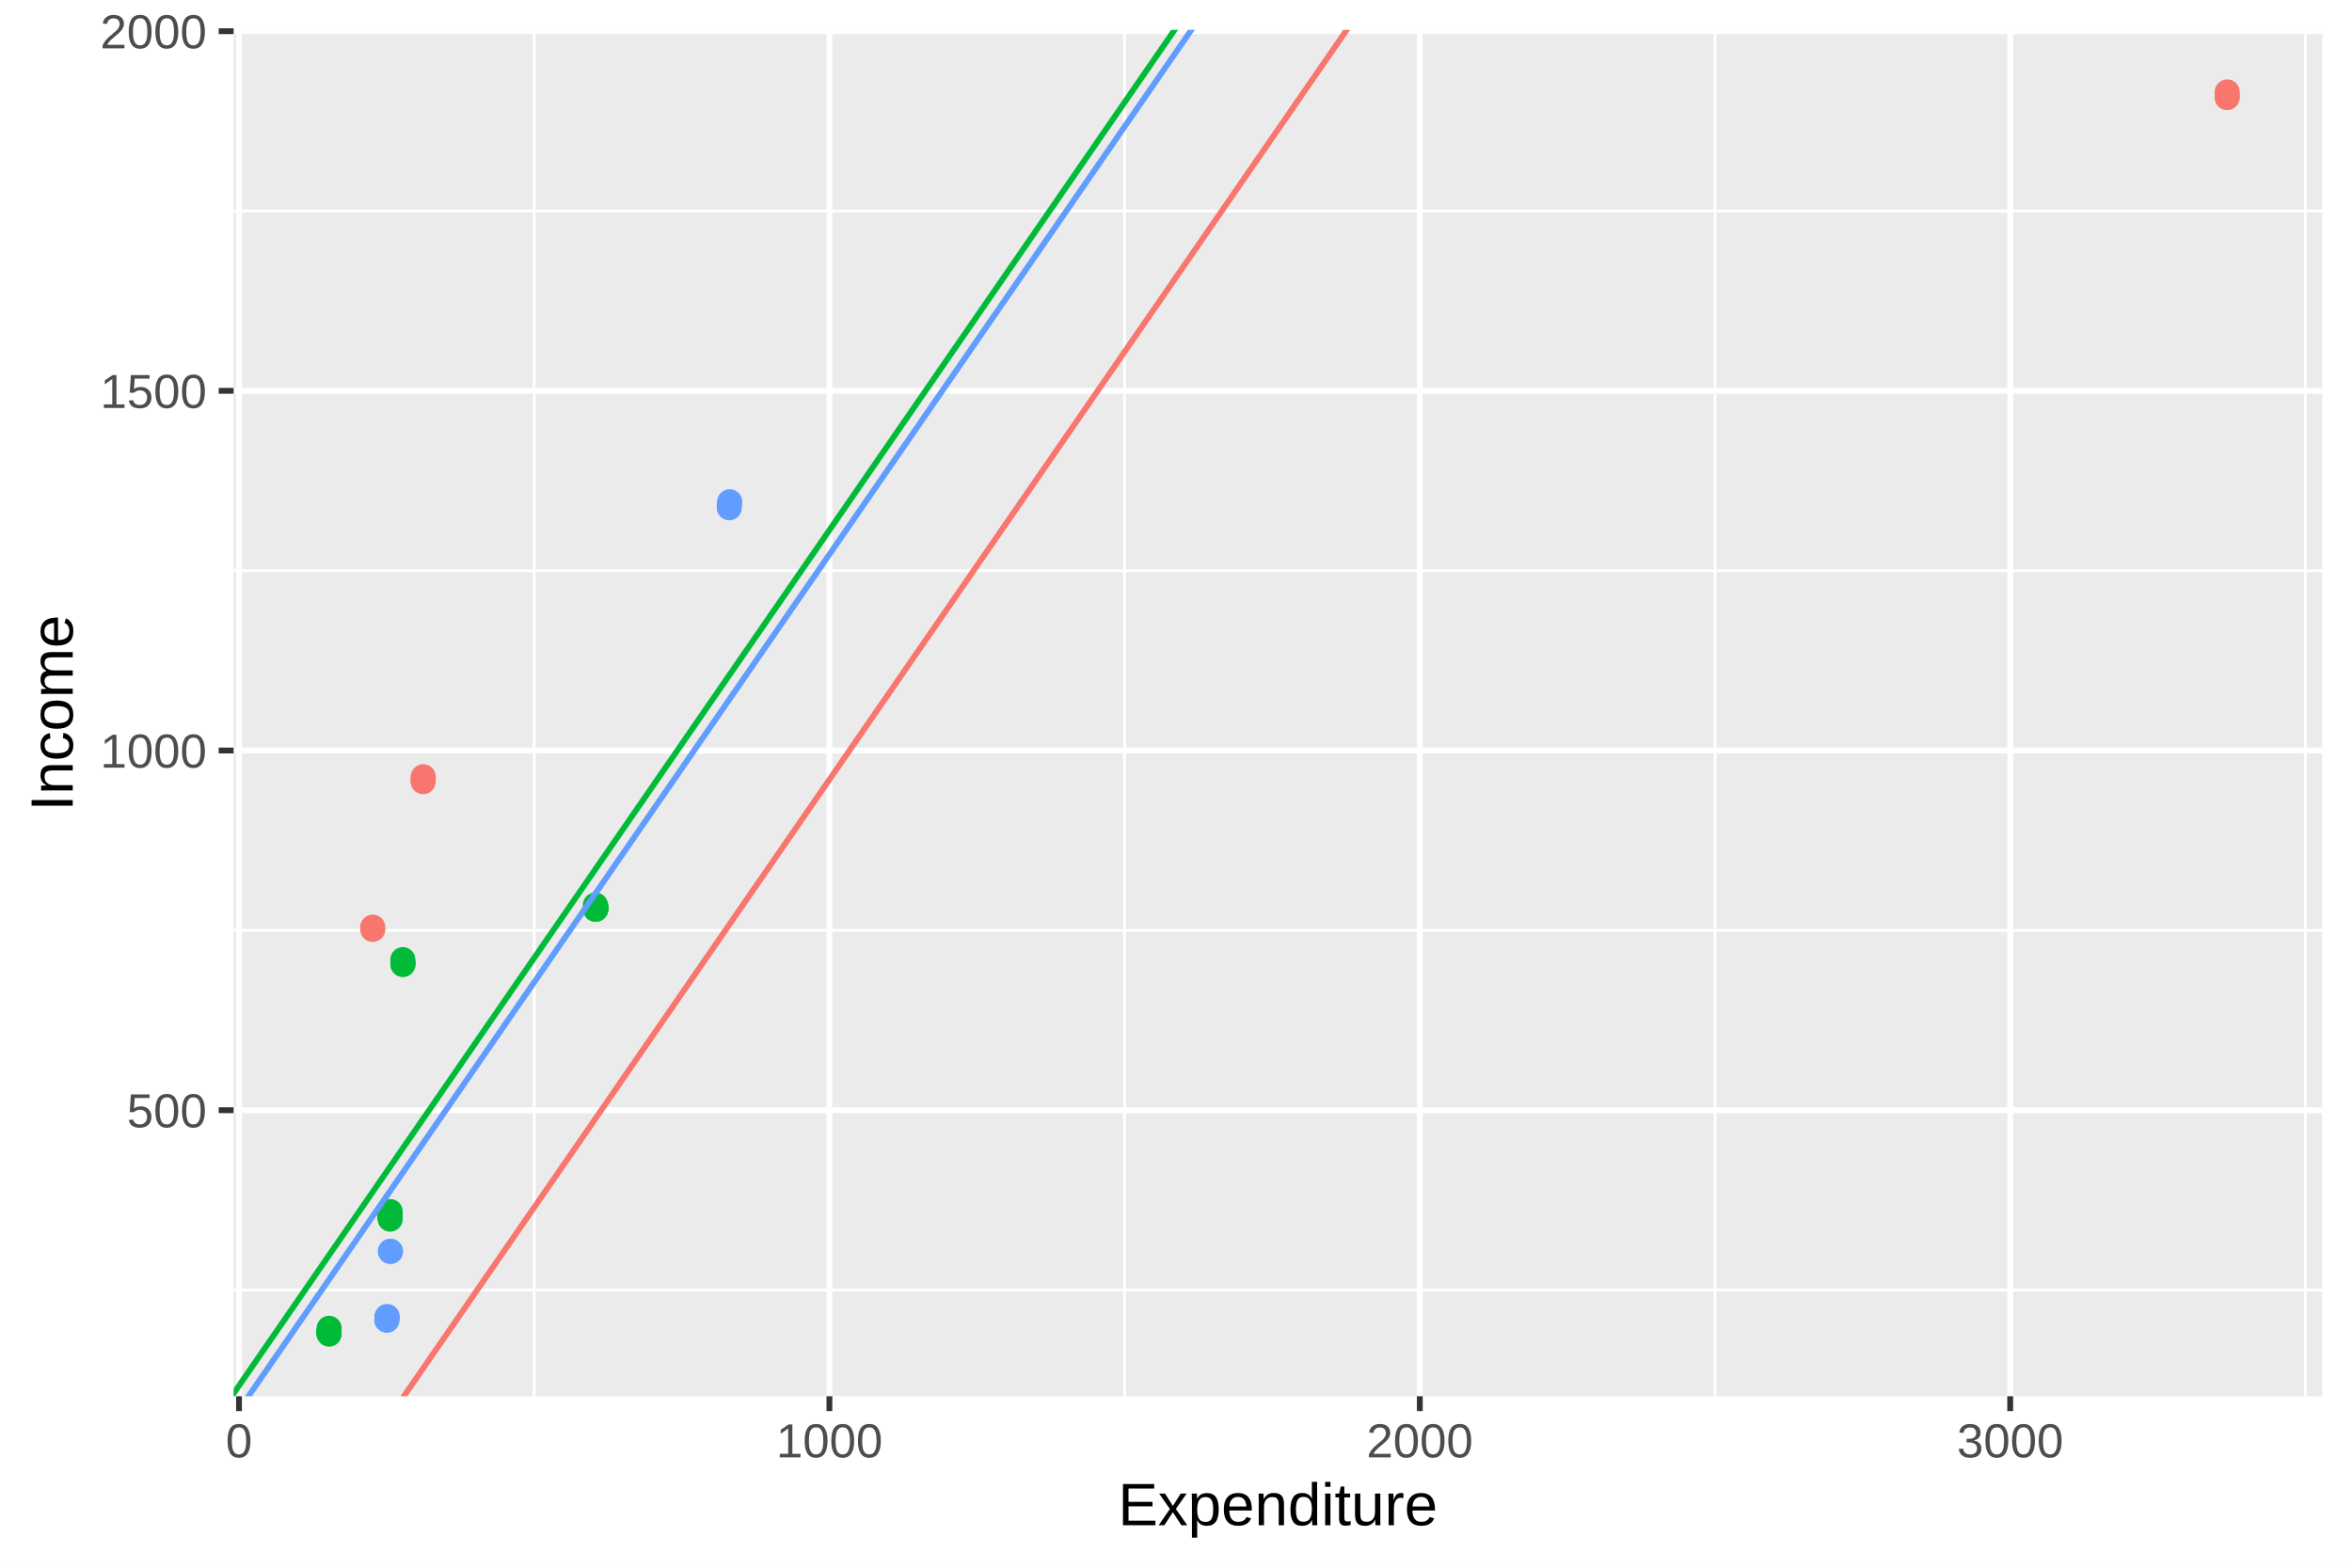
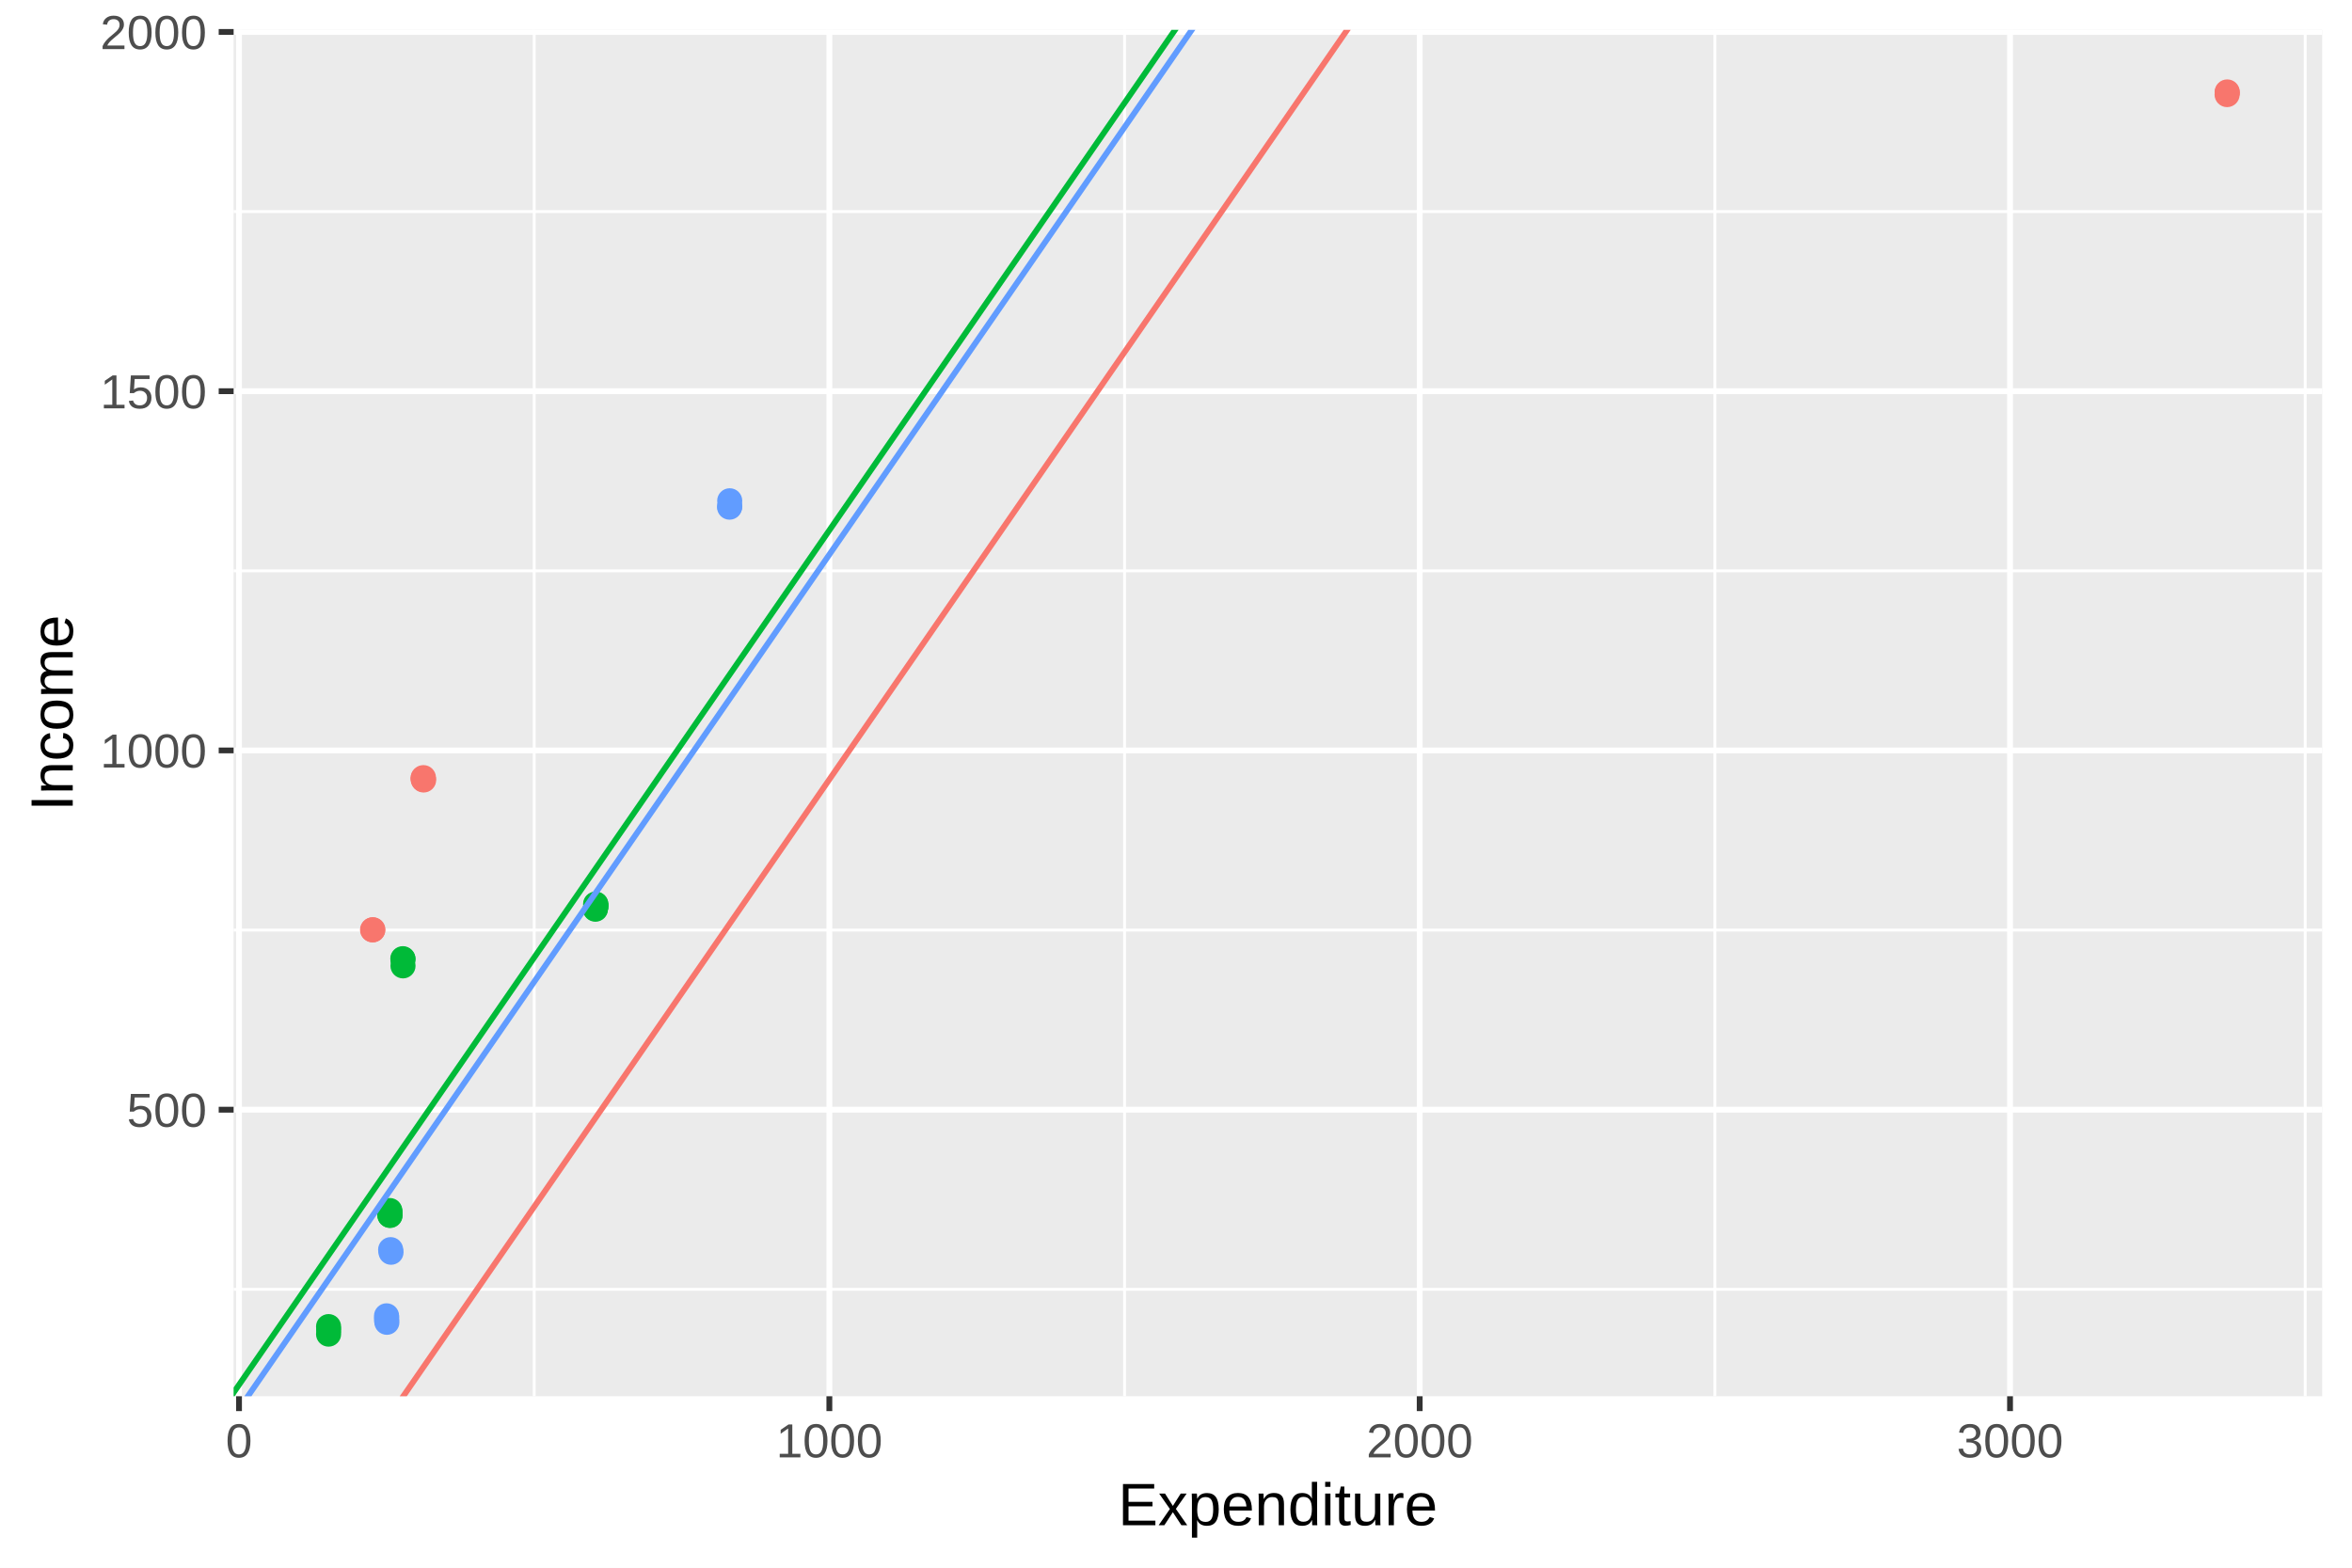
<svg xmlns="http://www.w3.org/2000/svg" width="432.00pt" height="288.00pt" viewBox="0 0 432.00 288.00">
  <g class="svglite">
    <defs>
      <style type="text/css">
    .svglite line, .svglite polyline, .svglite polygon, .svglite path, .svglite rect, .svglite circle {
      fill: none;
      stroke: #000000;
      stroke-linecap: round;
      stroke-linejoin: round;
      stroke-miterlimit: 10.00;
    }
    .svglite text {
      white-space: pre;
    }
    .svglite g.glyphgroup path {
      fill: inherit;
      stroke: none;
    }
  </style>
    </defs>
    <rect width="100%" height="100%" style="stroke: none; fill: #FFFFFF;" />
    <defs>
      <clipPath id="cpMC4wMHw0MzIuMDB8MC4wMHwyODguMDA=">
        <rect x="0.00" y="0.00" width="432.00" height="288.00" />
      </clipPath>
    </defs>
    <g clip-path="url(#cpMC4wMHw0MzIuMDB8MC4wMHwyODguMDA=)">
      <rect x="0" y="0.00" width="432.00" height="288.00" style="stroke-width: 1.07; stroke: #FFFFFF; fill: #FFFFFF;" />
    </g>
    <defs>
      <clipPath id="cpNDIuOTF8NDI2LjUyfDUuNDh8MjU2LjUw">
        <rect x="42.91" y="5.48" width="383.61" height="251.02" />
      </clipPath>
    </defs>
    <g clip-path="url(#cpNDIuOTF8NDI2LjUyfDUuNDh8MjU2LjUw)">
      <rect x="42.91" y="5.48" width="383.61" height="251.02" style="stroke-width: 1.07; stroke: none; fill: #EBEBEB;" />
-       <polyline points="42.91,236.99 426.52,236.99 " style="stroke-width: 0.53; stroke: #FFFFFF; stroke-linecap: butt;" />
-       <polyline points="42.91,170.92 426.52,170.92 " style="stroke-width: 0.53; stroke: #FFFFFF; stroke-linecap: butt;" />
-       <polyline points="42.91,104.84 426.52,104.84 " style="stroke-width: 0.53; stroke: #FFFFFF; stroke-linecap: butt;" />
-       <polyline points="42.91,38.77 426.52,38.77 " style="stroke-width: 0.53; stroke: #FFFFFF; stroke-linecap: butt;" />
+       <polyline points="42.91,236.86 426.52,236.86 " style="stroke-width: 0.53; stroke: #FFFFFF; stroke-linecap: butt;" />
+       <polyline points="42.91,170.86 426.52,170.86 " style="stroke-width: 0.53; stroke: #FFFFFF; stroke-linecap: butt;" />
+       <polyline points="42.91,104.87 426.52,104.87 " style="stroke-width: 0.53; stroke: #FFFFFF; stroke-linecap: butt;" />
+       <polyline points="42.91,38.87 426.52,38.87 " style="stroke-width: 0.53; stroke: #FFFFFF; stroke-linecap: butt;" />
      <polyline points="98.12,256.50 98.12,5.48 " style="stroke-width: 0.53; stroke: #FFFFFF; stroke-linecap: butt;" />
-       <polyline points="206.56,256.50 206.56,5.48 " style="stroke-width: 0.53; stroke: #FFFFFF; stroke-linecap: butt;" />
-       <polyline points="315.00,256.50 315.00,5.48 " style="stroke-width: 0.53; stroke: #FFFFFF; stroke-linecap: butt;" />
-       <polyline points="423.44,256.50 423.44,5.48 " style="stroke-width: 0.53; stroke: #FFFFFF; stroke-linecap: butt;" />
-       <polyline points="42.91,203.96 426.52,203.96 " style="stroke-width: 1.07; stroke: #FFFFFF; stroke-linecap: butt;" />
-       <polyline points="42.91,137.88 426.52,137.88 " style="stroke-width: 1.07; stroke: #FFFFFF; stroke-linecap: butt;" />
-       <polyline points="42.91,71.80 426.52,71.80 " style="stroke-width: 1.07; stroke: #FFFFFF; stroke-linecap: butt;" />
-       <polyline points="42.91,5.73 426.52,5.73 " style="stroke-width: 1.07; stroke: #FFFFFF; stroke-linecap: butt;" />
+       <polyline points="206.55,256.50 206.55,5.48 " style="stroke-width: 0.53; stroke: #FFFFFF; stroke-linecap: butt;" />
+       <polyline points="314.98,256.50 314.98,5.48 " style="stroke-width: 0.53; stroke: #FFFFFF; stroke-linecap: butt;" />
+       <polyline points="423.41,256.50 423.41,5.48 " style="stroke-width: 0.53; stroke: #FFFFFF; stroke-linecap: butt;" />
+       <polyline points="42.91,203.86 426.52,203.86 " style="stroke-width: 1.07; stroke: #FFFFFF; stroke-linecap: butt;" />
+       <polyline points="42.91,137.86 426.52,137.86 " style="stroke-width: 1.07; stroke: #FFFFFF; stroke-linecap: butt;" />
+       <polyline points="42.91,71.87 426.52,71.87 " style="stroke-width: 1.07; stroke: #FFFFFF; stroke-linecap: butt;" />
+       <polyline points="42.91,5.87 426.52,5.87 " style="stroke-width: 1.07; stroke: #FFFFFF; stroke-linecap: butt;" />
      <polyline points="43.90,256.50 43.90,5.48 " style="stroke-width: 1.07; stroke: #FFFFFF; stroke-linecap: butt;" />
-       <polyline points="152.34,256.50 152.34,5.48 " style="stroke-width: 1.07; stroke: #FFFFFF; stroke-linecap: butt;" />
-       <polyline points="260.78,256.50 260.78,5.48 " style="stroke-width: 1.07; stroke: #FFFFFF; stroke-linecap: butt;" />
-       <polyline points="369.22,256.50 369.22,5.48 " style="stroke-width: 1.07; stroke: #FFFFFF; stroke-linecap: butt;" />
-       <circle cx="409.08" cy="17.51" r="1.95" style="stroke-width: 0.71; stroke: #F8766D; fill: #F8766D;" />
+       <polyline points="152.33,256.50 152.33,5.48 " style="stroke-width: 1.07; stroke: #FFFFFF; stroke-linecap: butt;" />
+       <polyline points="260.76,256.50 260.76,5.48 " style="stroke-width: 1.07; stroke: #FFFFFF; stroke-linecap: butt;" />
+       <polyline points="369.19,256.50 369.19,5.48 " style="stroke-width: 1.07; stroke: #FFFFFF; stroke-linecap: butt;" />
      <circle cx="409.08" cy="16.89" r="1.95" style="stroke-width: 0.71; stroke: #F8766D; fill: #F8766D;" />
-       <circle cx="409.07" cy="17.93" r="1.95" style="stroke-width: 0.71; stroke: #F8766D; fill: #F8766D;" />
-       <circle cx="77.72" cy="143.60" r="1.95" style="stroke-width: 0.71; stroke: #F8766D; fill: #F8766D;" />
-       <circle cx="77.74" cy="142.70" r="1.95" style="stroke-width: 0.71; stroke: #F8766D; fill: #F8766D;" />
-       <circle cx="77.73" cy="143.04" r="1.95" style="stroke-width: 0.71; stroke: #F8766D; fill: #F8766D;" />
-       <circle cx="77.73" cy="143.27" r="1.95" style="stroke-width: 0.71; stroke: #F8766D; fill: #F8766D;" />
-       <circle cx="68.46" cy="170.33" r="1.95" style="stroke-width: 0.71; stroke: #F8766D; fill: #F8766D;" />
-       <circle cx="68.46" cy="170.74" r="1.95" style="stroke-width: 0.71; stroke: #F8766D; fill: #F8766D;" />
-       <circle cx="133.95" cy="92.68" r="1.95" style="stroke-width: 0.71; stroke: #619CFF; fill: #619CFF;" />
-       <circle cx="134.03" cy="92.18" r="1.95" style="stroke-width: 0.71; stroke: #619CFF; fill: #619CFF;" />
-       <circle cx="133.95" cy="93.28" r="1.95" style="stroke-width: 0.71; stroke: #619CFF; fill: #619CFF;" />
-       <circle cx="71.71" cy="229.88" r="1.95" style="stroke-width: 0.71; stroke: #619CFF; fill: #619CFF;" />
-       <circle cx="71.72" cy="229.90" r="1.95" style="stroke-width: 0.71; stroke: #619CFF; fill: #619CFF;" />
-       <circle cx="71.07" cy="242.54" r="1.95" style="stroke-width: 0.71; stroke: #619CFF; fill: #619CFF;" />
-       <circle cx="71.10" cy="241.91" r="1.95" style="stroke-width: 0.71; stroke: #619CFF; fill: #619CFF;" />
-       <circle cx="71.08" cy="241.87" r="1.95" style="stroke-width: 0.71; stroke: #619CFF; fill: #619CFF;" />
-       <circle cx="71.04" cy="242.46" r="1.95" style="stroke-width: 0.71; stroke: #619CFF; fill: #619CFF;" />
-       <circle cx="60.45" cy="244.02" r="1.95" style="stroke-width: 0.71; stroke: #00BA38; fill: #00BA38;" />
-       <circle cx="60.35" cy="244.77" r="1.95" style="stroke-width: 0.71; stroke: #00BA38; fill: #00BA38;" />
-       <circle cx="60.45" cy="245.09" r="1.95" style="stroke-width: 0.71; stroke: #00BA38; fill: #00BA38;" />
-       <circle cx="71.67" cy="222.58" r="1.95" style="stroke-width: 0.71; stroke: #00BA38; fill: #00BA38;" />
-       <circle cx="71.65" cy="223.63" r="1.95" style="stroke-width: 0.71; stroke: #00BA38; fill: #00BA38;" />
-       <circle cx="71.58" cy="223.35" r="1.95" style="stroke-width: 0.71; stroke: #00BA38; fill: #00BA38;" />
-       <circle cx="71.66" cy="223.96" r="1.95" style="stroke-width: 0.71; stroke: #00BA38; fill: #00BA38;" />
-       <circle cx="71.65" cy="223.39" r="1.95" style="stroke-width: 0.71; stroke: #00BA38; fill: #00BA38;" />
-       <circle cx="109.41" cy="167.06" r="1.95" style="stroke-width: 0.71; stroke: #00BA38; fill: #00BA38;" />
-       <circle cx="109.48" cy="166.91" r="1.95" style="stroke-width: 0.71; stroke: #00BA38; fill: #00BA38;" />
-       <circle cx="109.36" cy="166.27" r="1.95" style="stroke-width: 0.71; stroke: #00BA38; fill: #00BA38;" />
-       <circle cx="109.48" cy="166.61" r="1.95" style="stroke-width: 0.71; stroke: #00BA38; fill: #00BA38;" />
-       <circle cx="109.38" cy="166.75" r="1.95" style="stroke-width: 0.71; stroke: #00BA38; fill: #00BA38;" />
-       <circle cx="109.41" cy="167.04" r="1.95" style="stroke-width: 0.71; stroke: #00BA38; fill: #00BA38;" />
-       <circle cx="73.99" cy="176.30" r="1.95" style="stroke-width: 0.71; stroke: #00BA38; fill: #00BA38;" />
-       <circle cx="74.04" cy="176.94" r="1.95" style="stroke-width: 0.71; stroke: #00BA38; fill: #00BA38;" />
-       <circle cx="74.00" cy="177.20" r="1.95" style="stroke-width: 0.71; stroke: #00BA38; fill: #00BA38;" />
-       <line x1="-99.01" y1="507.53" x2="420.55" y2="-245.54" style="stroke-width: 1.07; stroke: #F8766D; stroke-linecap: butt;" />
-       <line x1="-130.63" y1="507.53" x2="388.93" y2="-245.54" style="stroke-width: 1.07; stroke: #00BA38; stroke-linecap: butt;" />
-       <line x1="-127.55" y1="507.53" x2="392.01" y2="-245.54" style="stroke-width: 1.07; stroke: #619CFF; stroke-linecap: butt;" />
+       <circle cx="409.08" cy="17.00" r="1.95" style="stroke-width: 0.71; stroke: #F8766D; fill: #F8766D;" />
+       <circle cx="409.06" cy="17.38" r="1.95" style="stroke-width: 0.71; stroke: #F8766D; fill: #F8766D;" />
+       <circle cx="77.77" cy="142.86" r="1.95" style="stroke-width: 0.71; stroke: #F8766D; fill: #F8766D;" />
+       <circle cx="77.70" cy="142.96" r="1.95" style="stroke-width: 0.71; stroke: #F8766D; fill: #F8766D;" />
+       <circle cx="77.74" cy="143.21" r="1.95" style="stroke-width: 0.71; stroke: #F8766D; fill: #F8766D;" />
+       <circle cx="77.81" cy="143.29" r="1.95" style="stroke-width: 0.71; stroke: #F8766D; fill: #F8766D;" />
+       <circle cx="68.43" cy="170.83" r="1.95" style="stroke-width: 0.71; stroke: #F8766D; fill: #F8766D;" />
+       <circle cx="68.49" cy="170.80" r="1.95" style="stroke-width: 0.71; stroke: #F8766D; fill: #F8766D;" />
+       <circle cx="134.00" cy="93.17" r="1.95" style="stroke-width: 0.71; stroke: #619CFF; fill: #619CFF;" />
+       <circle cx="134.04" cy="93.02" r="1.95" style="stroke-width: 0.71; stroke: #619CFF; fill: #619CFF;" />
+       <circle cx="134.03" cy="92.00" r="1.95" style="stroke-width: 0.71; stroke: #619CFF; fill: #619CFF;" />
+       <circle cx="71.75" cy="229.57" r="1.95" style="stroke-width: 0.71; stroke: #619CFF; fill: #619CFF;" />
+       <circle cx="71.82" cy="230.05" r="1.95" style="stroke-width: 0.71; stroke: #619CFF; fill: #619CFF;" />
+       <circle cx="71.00" cy="241.73" r="1.95" style="stroke-width: 0.71; stroke: #619CFF; fill: #619CFF;" />
+       <circle cx="71.06" cy="242.92" r="1.95" style="stroke-width: 0.71; stroke: #619CFF; fill: #619CFF;" />
+       <circle cx="71.03" cy="242.09" r="1.95" style="stroke-width: 0.71; stroke: #619CFF; fill: #619CFF;" />
+       <circle cx="71.00" cy="242.52" r="1.95" style="stroke-width: 0.71; stroke: #619CFF; fill: #619CFF;" />
+       <circle cx="60.37" cy="244.32" r="1.95" style="stroke-width: 0.71; stroke: #00BA38; fill: #00BA38;" />
+       <circle cx="60.35" cy="243.71" r="1.95" style="stroke-width: 0.71; stroke: #00BA38; fill: #00BA38;" />
+       <circle cx="60.35" cy="245.09" r="1.95" style="stroke-width: 0.71; stroke: #00BA38; fill: #00BA38;" />
+       <circle cx="71.62" cy="222.69" r="1.95" style="stroke-width: 0.71; stroke: #00BA38; fill: #00BA38;" />
+       <circle cx="71.55" cy="222.49" r="1.95" style="stroke-width: 0.71; stroke: #00BA38; fill: #00BA38;" />
+       <circle cx="71.60" cy="222.39" r="1.95" style="stroke-width: 0.71; stroke: #00BA38; fill: #00BA38;" />
+       <circle cx="71.65" cy="223.29" r="1.95" style="stroke-width: 0.71; stroke: #00BA38; fill: #00BA38;" />
+       <circle cx="71.59" cy="223.25" r="1.95" style="stroke-width: 0.71; stroke: #00BA38; fill: #00BA38;" />
+       <circle cx="109.40" cy="166.10" r="1.95" style="stroke-width: 0.71; stroke: #00BA38; fill: #00BA38;" />
+       <circle cx="109.36" cy="166.92" r="1.95" style="stroke-width: 0.71; stroke: #00BA38; fill: #00BA38;" />
+       <circle cx="109.43" cy="166.48" r="1.95" style="stroke-width: 0.71; stroke: #00BA38; fill: #00BA38;" />
+       <circle cx="109.46" cy="166.53" r="1.95" style="stroke-width: 0.71; stroke: #00BA38; fill: #00BA38;" />
+       <circle cx="109.45" cy="166.12" r="1.95" style="stroke-width: 0.71; stroke: #00BA38; fill: #00BA38;" />
+       <circle cx="109.36" cy="167.03" r="1.95" style="stroke-width: 0.71; stroke: #00BA38; fill: #00BA38;" />
+       <circle cx="74.03" cy="176.23" r="1.95" style="stroke-width: 0.71; stroke: #00BA38; fill: #00BA38;" />
+       <circle cx="74.02" cy="177.44" r="1.95" style="stroke-width: 0.71; stroke: #00BA38; fill: #00BA38;" />
+       <circle cx="73.99" cy="176.12" r="1.95" style="stroke-width: 0.71; stroke: #00BA38; fill: #00BA38;" />
+       <line x1="-99.31" y1="507.53" x2="420.82" y2="-245.54" style="stroke-width: 1.07; stroke: #F8766D; stroke-linecap: butt;" />
+       <line x1="-130.93" y1="507.53" x2="389.20" y2="-245.54" style="stroke-width: 1.07; stroke: #00BA38; stroke-linecap: butt;" />
+       <line x1="-127.85" y1="507.53" x2="392.28" y2="-245.54" style="stroke-width: 1.07; stroke: #619CFF; stroke-linecap: butt;" />
    </g>
    <g clip-path="url(#cpMC4wMHw0MzIuMDB8MC4wMHwyODguMDA=)">
-       <text x="37.98" y="207.11" text-anchor="end" style="font-size: 8.80px;fill: #4D4D4D; font-family: &quot;Arial&quot;;" textLength="14.67px" lengthAdjust="spacingAndGlyphs">500</text>
-       <text x="37.98" y="141.03" text-anchor="end" style="font-size: 8.80px;fill: #4D4D4D; font-family: &quot;Arial&quot;;" textLength="19.56px" lengthAdjust="spacingAndGlyphs">1000</text>
-       <text x="37.98" y="74.95" text-anchor="end" style="font-size: 8.80px;fill: #4D4D4D; font-family: &quot;Arial&quot;;" textLength="19.56px" lengthAdjust="spacingAndGlyphs">1500</text>
-       <text x="37.98" y="8.88" text-anchor="end" style="font-size: 8.80px;fill: #4D4D4D; font-family: &quot;Arial&quot;;" textLength="19.56px" lengthAdjust="spacingAndGlyphs">2000</text>
-       <polyline points="40.17,203.96 42.91,203.96 " style="stroke-width: 1.07; stroke: #333333; stroke-linecap: butt;" />
-       <polyline points="40.17,137.88 42.91,137.88 " style="stroke-width: 1.07; stroke: #333333; stroke-linecap: butt;" />
-       <polyline points="40.17,71.80 42.91,71.80 " style="stroke-width: 1.07; stroke: #333333; stroke-linecap: butt;" />
-       <polyline points="40.17,5.73 42.91,5.73 " style="stroke-width: 1.07; stroke: #333333; stroke-linecap: butt;" />
+       <text x="37.98" y="207.01" text-anchor="end" style="font-size: 8.80px;fill: #4D4D4D; font-family: &quot;Arial&quot;;" textLength="14.67px" lengthAdjust="spacingAndGlyphs">500</text>
+       <text x="37.98" y="141.01" text-anchor="end" style="font-size: 8.80px;fill: #4D4D4D; font-family: &quot;Arial&quot;;" textLength="19.56px" lengthAdjust="spacingAndGlyphs">1000</text>
+       <text x="37.98" y="75.02" text-anchor="end" style="font-size: 8.80px;fill: #4D4D4D; font-family: &quot;Arial&quot;;" textLength="19.56px" lengthAdjust="spacingAndGlyphs">1500</text>
+       <text x="37.98" y="9.02" text-anchor="end" style="font-size: 8.80px;fill: #4D4D4D; font-family: &quot;Arial&quot;;" textLength="19.56px" lengthAdjust="spacingAndGlyphs">2000</text>
+       <polyline points="40.17,203.86 42.91,203.86 " style="stroke-width: 1.07; stroke: #333333; stroke-linecap: butt;" />
+       <polyline points="40.17,137.86 42.91,137.86 " style="stroke-width: 1.07; stroke: #333333; stroke-linecap: butt;" />
+       <polyline points="40.17,71.87 42.91,71.87 " style="stroke-width: 1.07; stroke: #333333; stroke-linecap: butt;" />
+       <polyline points="40.17,5.87 42.91,5.87 " style="stroke-width: 1.07; stroke: #333333; stroke-linecap: butt;" />
      <polyline points="43.90,259.24 43.90,256.50 " style="stroke-width: 1.07; stroke: #333333; stroke-linecap: butt;" />
-       <polyline points="152.34,259.24 152.34,256.50 " style="stroke-width: 1.07; stroke: #333333; stroke-linecap: butt;" />
-       <polyline points="260.78,259.24 260.78,256.50 " style="stroke-width: 1.07; stroke: #333333; stroke-linecap: butt;" />
-       <polyline points="369.22,259.24 369.22,256.50 " style="stroke-width: 1.07; stroke: #333333; stroke-linecap: butt;" />
+       <polyline points="152.33,259.24 152.33,256.50 " style="stroke-width: 1.07; stroke: #333333; stroke-linecap: butt;" />
+       <polyline points="260.76,259.24 260.76,256.50 " style="stroke-width: 1.07; stroke: #333333; stroke-linecap: butt;" />
+       <polyline points="369.19,259.24 369.19,256.50 " style="stroke-width: 1.07; stroke: #333333; stroke-linecap: butt;" />
      <text x="43.90" y="267.74" text-anchor="middle" style="font-size: 8.80px;fill: #4D4D4D; font-family: &quot;Arial&quot;;" textLength="4.89px" lengthAdjust="spacingAndGlyphs">0</text>
-       <text x="152.34" y="267.74" text-anchor="middle" style="font-size: 8.80px;fill: #4D4D4D; font-family: &quot;Arial&quot;;" textLength="19.56px" lengthAdjust="spacingAndGlyphs">1000</text>
-       <text x="260.78" y="267.74" text-anchor="middle" style="font-size: 8.80px;fill: #4D4D4D; font-family: &quot;Arial&quot;;" textLength="19.56px" lengthAdjust="spacingAndGlyphs">2000</text>
-       <text x="369.22" y="267.74" text-anchor="middle" style="font-size: 8.80px;fill: #4D4D4D; font-family: &quot;Arial&quot;;" textLength="19.56px" lengthAdjust="spacingAndGlyphs">3000</text>
+       <text x="152.33" y="267.74" text-anchor="middle" style="font-size: 8.80px;fill: #4D4D4D; font-family: &quot;Arial&quot;;" textLength="19.56px" lengthAdjust="spacingAndGlyphs">1000</text>
+       <text x="260.76" y="267.74" text-anchor="middle" style="font-size: 8.80px;fill: #4D4D4D; font-family: &quot;Arial&quot;;" textLength="19.56px" lengthAdjust="spacingAndGlyphs">2000</text>
+       <text x="369.19" y="267.74" text-anchor="middle" style="font-size: 8.80px;fill: #4D4D4D; font-family: &quot;Arial&quot;;" textLength="19.56px" lengthAdjust="spacingAndGlyphs">3000</text>
      <text x="234.71" y="280.20" text-anchor="middle" style="font-size: 11.00px; font-family: &quot;Arial&quot;;" textLength="58.75px" lengthAdjust="spacingAndGlyphs">Expenditure</text>
      <text transform="translate(13.36,130.99) rotate(-90)" text-anchor="middle" style="font-size: 11.00px; font-family: &quot;Arial&quot;;" textLength="36.09px" lengthAdjust="spacingAndGlyphs">Income</text>
    </g>
  </g>
</svg>
